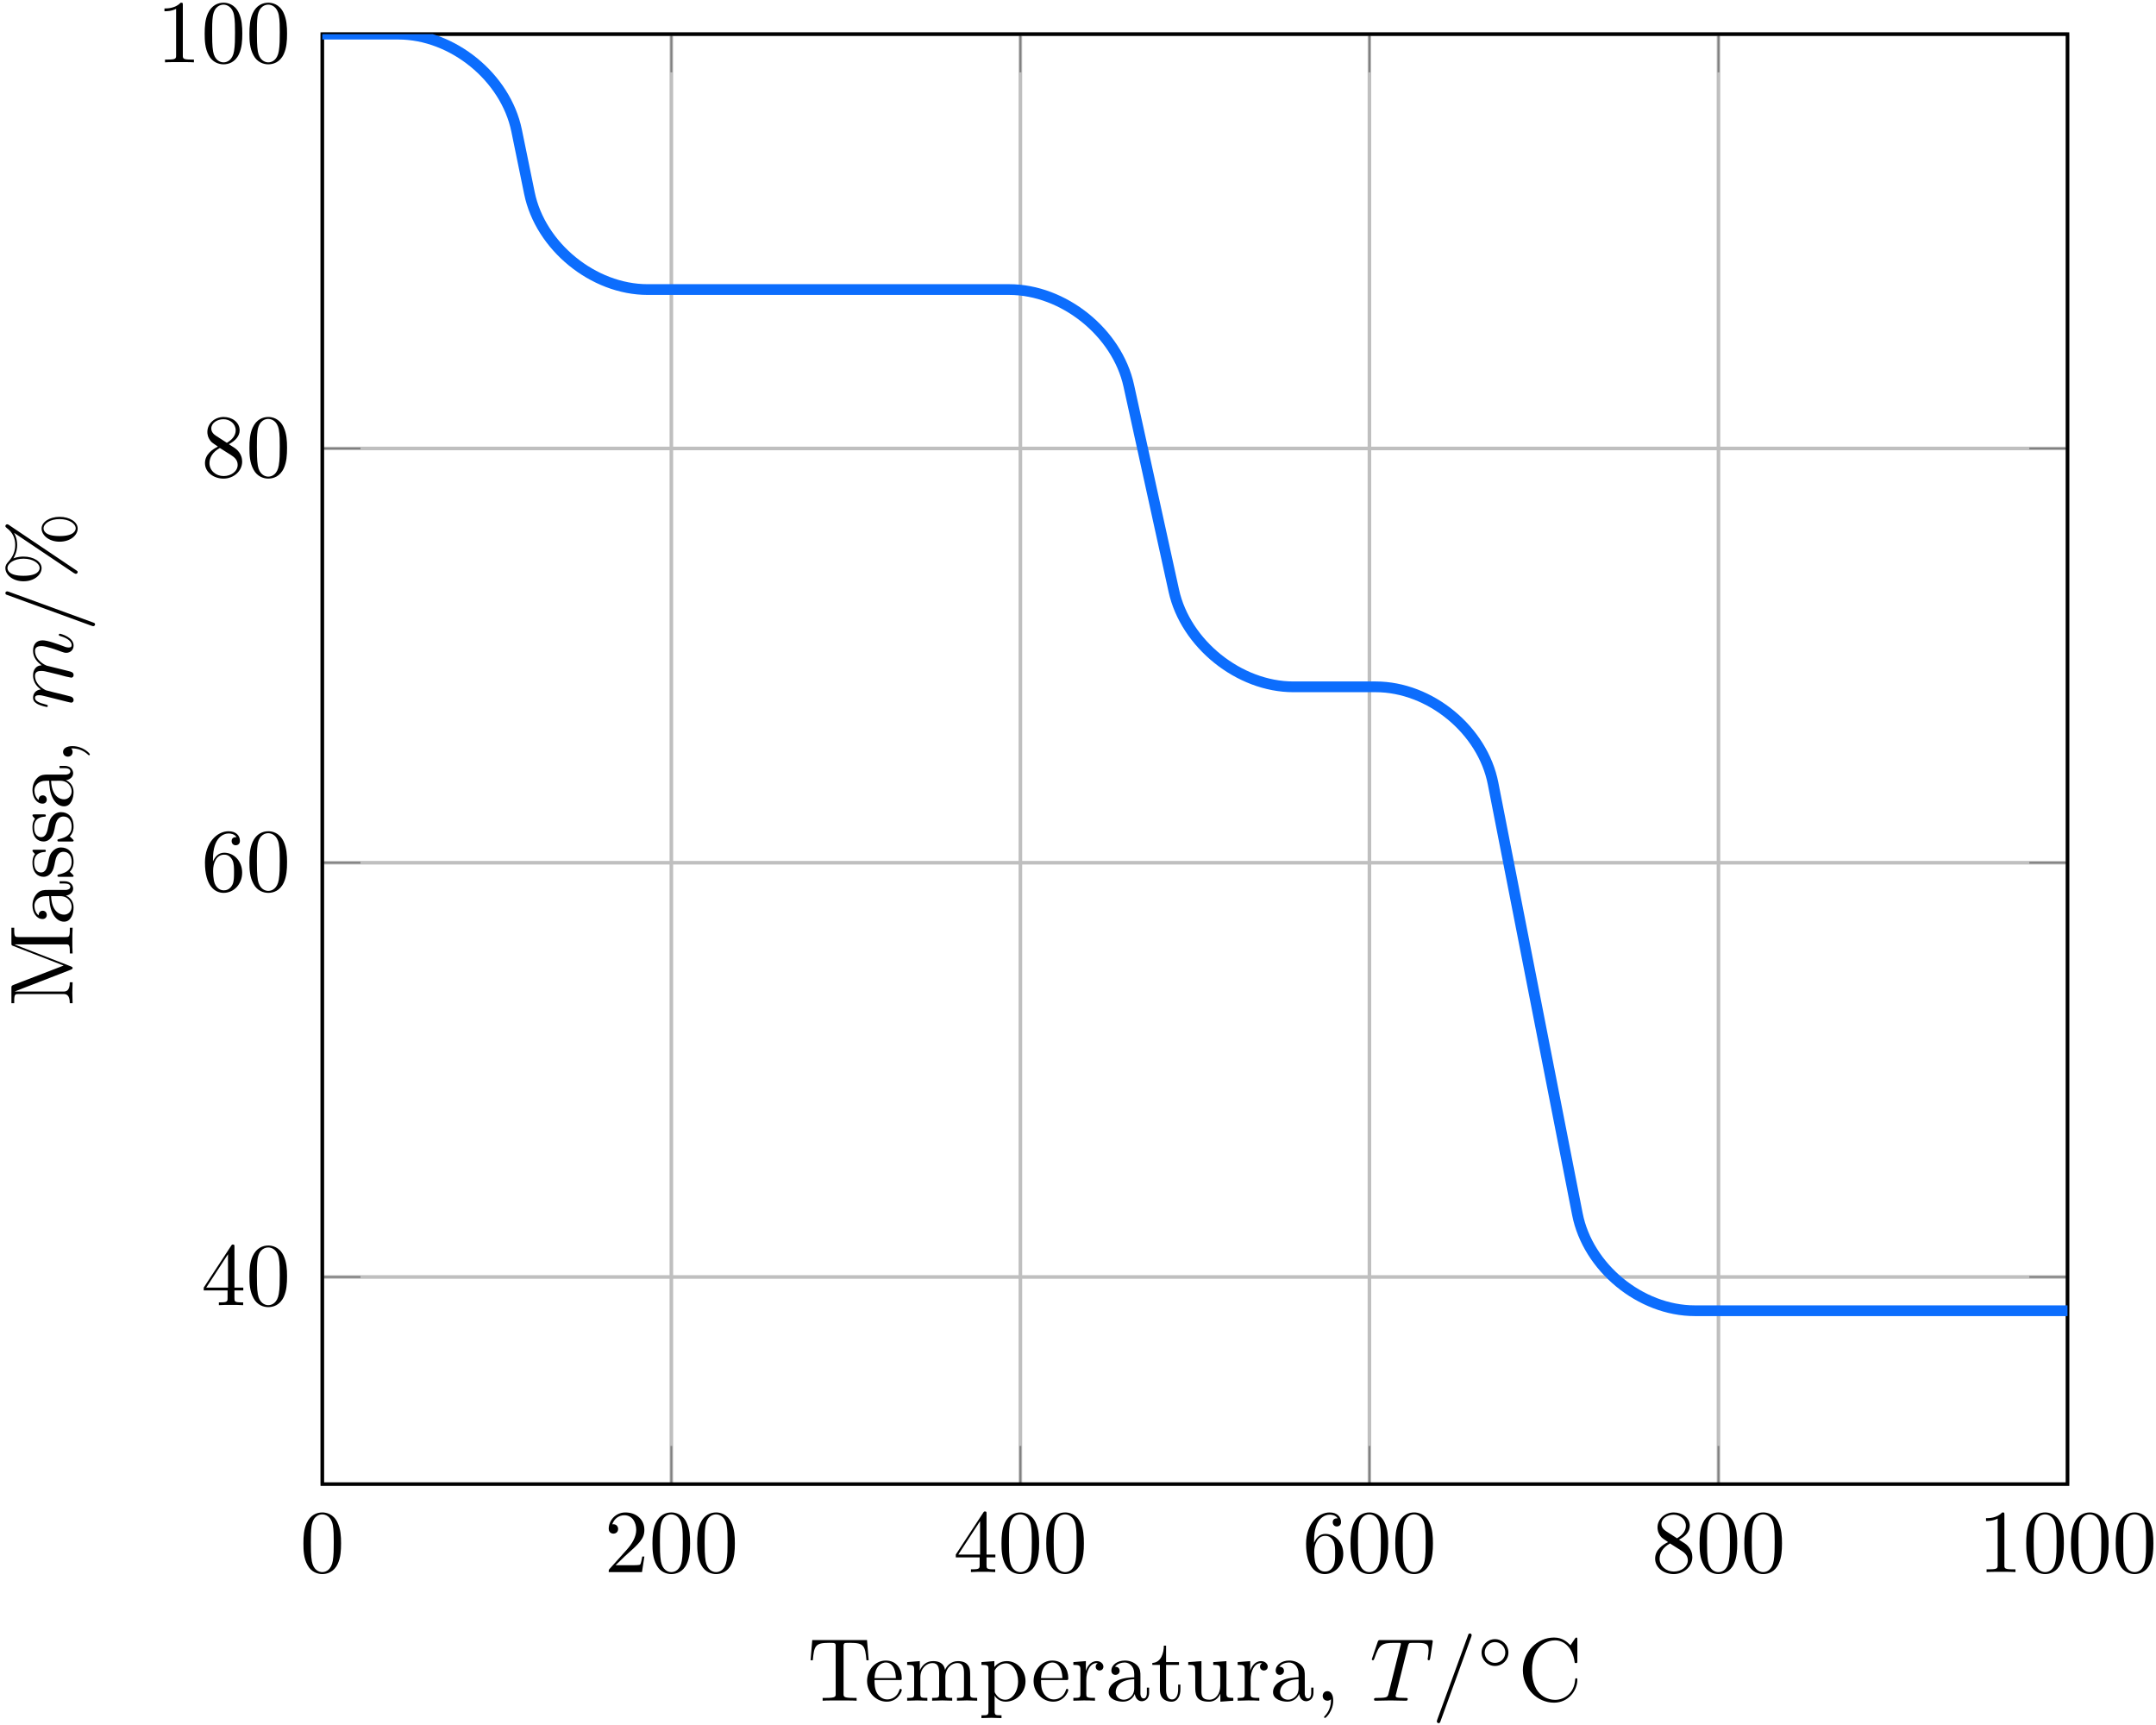
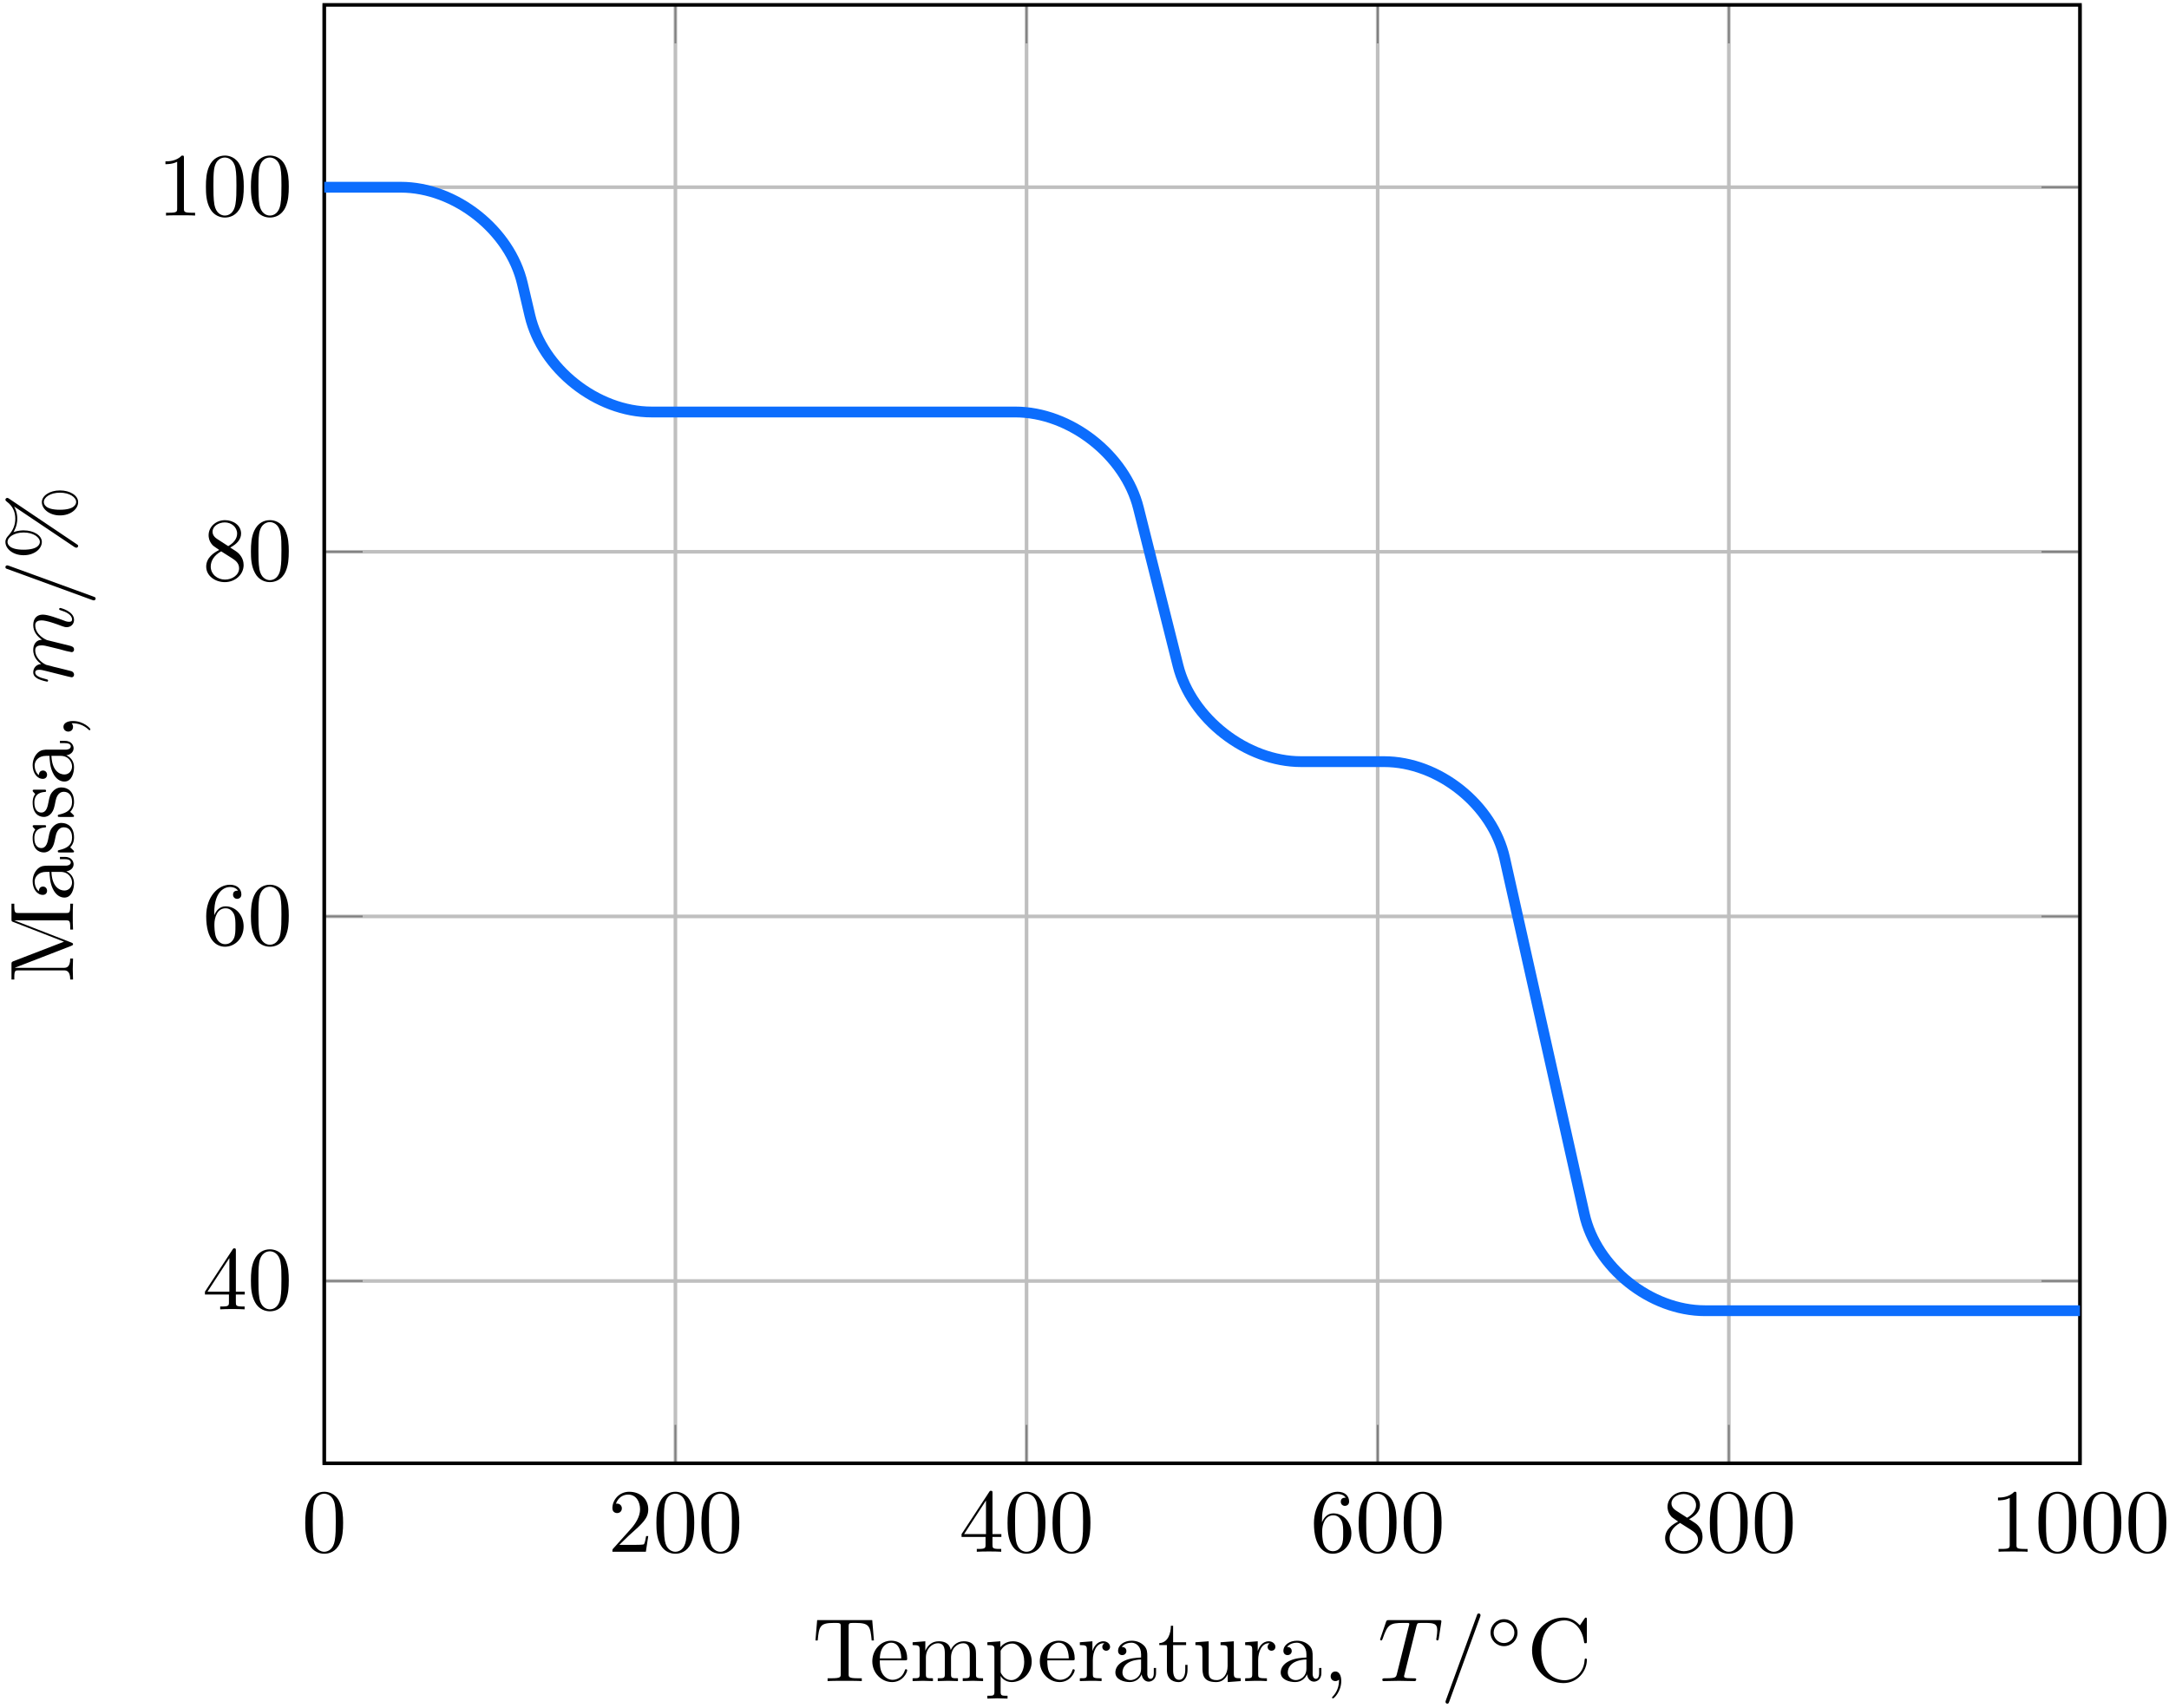
- <svg xmlns="http://www.w3.org/2000/svg" xmlns:xlink="http://www.w3.org/1999/xlink" width="240pt" height="192pt" version="1.1" viewBox="0 0 240 192">
+ <svg xmlns="http://www.w3.org/2000/svg" xmlns:xlink="http://www.w3.org/1999/xlink" width="240pt" height="189pt" version="1.1" viewBox="0 0 240 189">
  <defs>
    <symbol id="a" overflow="visible">
      <path d="m4.578-3.188c0-0.797-0.047-1.594-0.391-2.328-0.453-0.969-1.281-1.125-1.688-1.125-0.609 0-1.328 0.266-1.75 1.188-0.312 0.688-0.359 1.469-0.359 2.266 0 0.75 0.031 1.641 0.453 2.406 0.422 0.797 1.156 1 1.641 1 0.531 0 1.297-0.203 1.734-1.156 0.312-0.688 0.359-1.469 0.359-2.25zm-0.812-0.125c0 0.75 0 1.422-0.109 2.062-0.156 0.953-0.719 1.25-1.172 1.25-0.391 0-0.984-0.25-1.156-1.203-0.109-0.594-0.109-1.516-0.109-2.109 0-0.641 0-1.297 0.078-1.828 0.188-1.188 0.938-1.281 1.188-1.281 0.328 0 0.984 0.188 1.172 1.172 0.109 0.562 0.109 1.312 0.109 1.938z" />
    </symbol>
    <symbol id="z" overflow="visible">
      <path d="m4.469-1.734h-0.234c-0.062 0.297-0.125 0.734-0.234 0.891-0.062 0.078-0.719 0.078-0.938 0.078h-1.797l1.062-1.031c1.547-1.375 2.141-1.906 2.141-2.906 0-1.141-0.891-1.938-2.109-1.938-1.125 0-1.859 0.922-1.859 1.812 0 0.547 0.5 0.547 0.531 0.547 0.172 0 0.516-0.109 0.516-0.531 0-0.25-0.188-0.516-0.531-0.516-0.078 0-0.094 0-0.125 0.016 0.219-0.656 0.766-1.016 1.344-1.016 0.906 0 1.328 0.812 1.328 1.625 0 0.797-0.484 1.578-1.047 2.203l-1.906 2.125c-0.109 0.109-0.109 0.141-0.109 0.375h3.703z" />
    </symbol>
    <symbol id="j" overflow="visible">
      <path d="m4.688-1.641v-0.312h-0.984v-4.531c0-0.203 0-0.266-0.172-0.266-0.078 0-0.109 0-0.188 0.125l-3.062 4.672v0.312h2.656v0.859c0 0.359-0.031 0.469-0.766 0.469h-0.203v0.312c0.406-0.031 0.922-0.031 1.344-0.031s0.938 0 1.359 0.031v-0.312h-0.219c-0.734 0-0.75-0.109-0.75-0.469v-0.859zm-1.703-0.312h-2.422l2.422-3.719z" />
    </symbol>
    <symbol id="i" overflow="visible">
      <path d="m4.562-2.031c0-1.266-0.891-2.219-2-2.219-0.672 0-1.047 0.5-1.25 0.984v-0.25c0-2.516 1.234-2.875 1.75-2.875 0.234 0 0.656 0.062 0.875 0.406-0.156 0-0.547 0-0.547 0.438 0 0.312 0.234 0.469 0.453 0.469 0.156 0 0.469-0.094 0.469-0.484 0-0.594-0.438-1.078-1.266-1.078-1.281 0-2.625 1.281-2.625 3.484 0 2.672 1.156 3.375 2.078 3.375 1.109 0 2.062-0.938 2.062-2.25zm-0.906-0.016c0 0.484 0 0.984-0.172 1.344-0.297 0.594-0.75 0.641-0.984 0.641-0.625 0-0.922-0.594-0.984-0.75-0.188-0.469-0.188-1.266-0.188-1.438 0-0.781 0.328-1.781 1.219-1.781 0.172 0 0.625 0 0.938 0.625 0.172 0.359 0.172 0.875 0.172 1.359z" />
    </symbol>
    <symbol id="h" overflow="visible">
      <path d="m4.562-1.672c0-0.359-0.109-0.812-0.5-1.234-0.188-0.203-0.344-0.297-0.984-0.703 0.719-0.375 1.203-0.891 1.203-1.547 0-0.922-0.875-1.484-1.781-1.484-1 0-1.812 0.734-1.812 1.672 0 0.172 0.016 0.625 0.438 1.094 0.109 0.109 0.484 0.359 0.734 0.531-0.578 0.297-1.438 0.844-1.438 1.844 0 1.047 1.016 1.719 2.062 1.719 1.125 0 2.078-0.828 2.078-1.891zm-0.719-3.484c0 0.578-0.391 1.047-0.984 1.391l-1.234-0.797c-0.453-0.297-0.5-0.625-0.5-0.797 0-0.609 0.656-1.031 1.359-1.031 0.719 0 1.359 0.516 1.359 1.234zm0.219 3.844c0 0.734-0.75 1.25-1.562 1.25-0.859 0-1.578-0.609-1.578-1.438 0-0.578 0.312-1.219 1.156-1.688l1.234 0.781c0.281 0.188 0.75 0.484 0.75 1.094z" />
    </symbol>
    <symbol id="g" overflow="visible">
      <path d="m4.172 0v-0.312h-0.312c-0.906 0-0.922-0.109-0.922-0.469v-5.594c0-0.25 0-0.266-0.234-0.266-0.625 0.641-1.5 0.641-1.812 0.641v0.312c0.203 0 0.781 0 1.297-0.266v5.172c0 0.359-0.031 0.469-0.922 0.469h-0.312v0.312c0.344-0.031 1.203-0.031 1.609-0.031 0.391 0 1.266 0 1.609 0.031z" />
    </symbol>
    <symbol id="y" overflow="visible">
      <path d="m6.625-2.328c0-0.094 0-0.172-0.125-0.172-0.109 0-0.109 0.062-0.125 0.172-0.078 1.422-1.141 2.234-2.234 2.234-0.609 0-2.562-0.328-2.562-3.312 0-2.969 1.953-3.312 2.562-3.312 1.078 0 1.969 0.906 2.172 2.359 0.016 0.141 0.016 0.172 0.156 0.172 0.156 0 0.156-0.031 0.156-0.234v-2.359c0-0.172 0-0.25-0.109-0.25-0.031 0-0.078 0-0.156 0.125l-0.5 0.734c-0.359-0.359-0.875-0.859-1.828-0.859-1.875 0-3.469 1.594-3.469 3.625 0 2.062 1.609 3.625 3.469 3.625 1.625 0 2.594-1.391 2.594-2.547z" />
    </symbol>
    <symbol id="x" overflow="visible">
      <path d="m6.828-4.5-0.188-2.25h-6.094l-0.188 2.25h0.25c0.141-1.609 0.281-1.938 1.797-1.938 0.172 0 0.438 0 0.531 0.016 0.219 0.047 0.219 0.156 0.219 0.375v5.266c0 0.328 0 0.469-1.047 0.469h-0.406v0.312c0.406-0.031 1.422-0.031 1.891-0.031 0.453 0 1.484 0 1.891 0.031v-0.312h-0.406c-1.047 0-1.047-0.141-1.047-0.469v-5.266c0-0.188 0-0.328 0.188-0.375 0.109-0.016 0.375-0.016 0.562-0.016 1.516 0 1.656 0.328 1.797 1.938z" />
    </symbol>
    <symbol id="f" overflow="visible">
      <path d="m4.141-1.188c0-0.094-0.078-0.125-0.141-0.125-0.078 0-0.109 0.062-0.125 0.141-0.344 1.031-1.25 1.031-1.344 1.031-0.5 0-0.891-0.297-1.125-0.672-0.297-0.469-0.297-1.125-0.297-1.484h2.781c0.219 0 0.25 0 0.25-0.219 0-0.984-0.547-1.953-1.781-1.953-1.156 0-2.078 1.031-2.078 2.281 0 1.328 1.047 2.297 2.188 2.297 1.219 0 1.672-1.109 1.672-1.297zm-0.656-1.328h-2.375c0.062-1.484 0.906-1.734 1.25-1.734 1.016 0 1.125 1.344 1.125 1.734z" />
    </symbol>
    <symbol id="w" overflow="visible">
      <path d="m8.109 0v-0.312c-0.516 0-0.766 0-0.781-0.297v-1.906c0-0.859 0-1.156-0.312-1.516-0.141-0.172-0.469-0.375-1.047-0.375-0.828 0-1.281 0.594-1.438 0.984-0.141-0.875-0.875-0.984-1.328-0.984-0.734 0-1.203 0.422-1.484 1.047v-1.047l-1.406 0.109v0.312c0.703 0 0.781 0.062 0.781 0.562v2.672c0 0.438-0.109 0.438-0.781 0.438v0.312l1.141-0.031 1.109 0.031v-0.312c-0.672 0-0.781 0-0.781-0.438v-1.844c0-1.031 0.719-1.594 1.344-1.594 0.641 0 0.75 0.531 0.75 1.109v2.328c0 0.438-0.109 0.438-0.781 0.438v0.312l1.125-0.031 1.109 0.031v-0.312c-0.656 0-0.766 0-0.766-0.438v-1.844c0-1.031 0.703-1.594 1.344-1.594 0.625 0 0.734 0.531 0.734 1.109v2.328c0 0.438-0.109 0.438-0.781 0.438v0.312l1.125-0.031z" />
    </symbol>
    <symbol id="v" overflow="visible">
      <path d="m5.188-2.156c0-1.266-0.953-2.25-2.078-2.25-0.781 0-1.203 0.438-1.391 0.656v-0.656l-1.438 0.109v0.312c0.703 0 0.781 0.062 0.781 0.5v4.656c0 0.453-0.109 0.453-0.781 0.453v0.312l1.109-0.031 1.125 0.031v-0.312c-0.656 0-0.766 0-0.766-0.453v-1.766c0.047 0.172 0.469 0.703 1.219 0.703 1.188 0 2.219-0.984 2.219-2.266zm-0.828 0c0 1.203-0.688 2.047-1.422 2.047-0.406 0-0.781-0.203-1.047-0.609-0.141-0.203-0.141-0.219-0.141-0.422v-2.219c0.281-0.516 0.766-0.797 1.281-0.797 0.734 0 1.328 0.875 1.328 2z" />
    </symbol>
    <symbol id="e" overflow="visible">
      <path d="m3.625-3.797c0-0.312-0.312-0.609-0.734-0.609-0.734 0-1.094 0.672-1.219 1.094v-1.094l-1.391 0.109v0.312c0.703 0 0.781 0.062 0.781 0.562v2.672c0 0.438-0.109 0.438-0.781 0.438v0.312l1.141-0.031c0.391 0 0.859 0 1.266 0.031v-0.312h-0.219c-0.734 0-0.75-0.109-0.75-0.469v-1.531c0-0.984 0.422-1.875 1.172-1.875 0.062 0 0.094 0 0.109 0.016-0.031 0-0.234 0.125-0.234 0.391s0.219 0.422 0.438 0.422c0.172 0 0.422-0.125 0.422-0.438z" />
    </symbol>
    <symbol id="d" overflow="visible">
      <path d="m4.812-0.891v-0.562h-0.25v0.562c0 0.578-0.25 0.641-0.359 0.641-0.328 0-0.359-0.453-0.359-0.5v-1.984c0-0.422 0-0.812-0.359-1.188-0.391-0.391-0.891-0.547-1.375-0.547-0.812 0-1.5 0.469-1.5 1.125 0 0.297 0.203 0.469 0.453 0.469 0.281 0 0.469-0.203 0.469-0.453 0-0.125-0.062-0.453-0.516-0.453 0.266-0.359 0.766-0.469 1.078-0.469 0.484 0 1.062 0.391 1.062 1.281v0.359c-0.516 0.031-1.219 0.062-1.844 0.359-0.75 0.344-1 0.859-1 1.297 0 0.812 0.969 1.062 1.594 1.062 0.672 0 1.125-0.406 1.312-0.859 0.047 0.391 0.312 0.812 0.781 0.812 0.203 0 0.812-0.141 0.812-0.953zm-1.656-0.5c0 0.938-0.719 1.281-1.172 1.281-0.484 0-0.891-0.344-0.891-0.844 0-0.547 0.406-1.375 2.062-1.438z" />
    </symbol>
    <symbol id="u" overflow="visible">
      <path d="m3.312-1.234v-0.562h-0.25v0.547c0 0.734-0.297 1.109-0.672 1.109-0.672 0-0.672-0.906-0.672-1.078v-2.766h1.438v-0.312h-1.438v-1.828h-0.25c0 0.812-0.297 1.875-1.281 1.922v0.219h0.844v2.75c0 1.219 0.938 1.344 1.297 1.344 0.703 0 0.984-0.703 0.984-1.344z" />
    </symbol>
    <symbol id="t" overflow="visible">
      <path d="m5.328 0v-0.312c-0.688 0-0.766-0.062-0.766-0.562v-3.531l-1.469 0.109v0.312c0.688 0 0.781 0.062 0.781 0.562v1.766c0 0.875-0.484 1.547-1.219 1.547-0.828 0-0.875-0.469-0.875-0.984v-3.312l-1.469 0.109v0.312c0.781 0 0.781 0.031 0.781 0.906v1.5c0 0.781 0 1.688 1.516 1.688 0.562 0 1-0.281 1.281-0.891v0.891z" />
    </symbol>
    <symbol id="s" overflow="visible">
      <path d="m2.031-0.016c0-0.625-0.25-1.047-0.641-1.047-0.359 0-0.531 0.281-0.531 0.531 0 0.266 0.172 0.531 0.531 0.531 0.141 0 0.281-0.062 0.391-0.156 0.016 0.781-0.25 1.391-0.688 1.859-0.062 0.062-0.078 0.078-0.078 0.109 0 0.078 0.047 0.109 0.094 0.109 0.125 0 0.922-0.781 0.922-1.938z" />
    </symbol>
    <symbol id="r" overflow="visible">
      <path d="m6.734-4.734 0.266-1.734c0.016-0.047 0.016-0.141 0.016-0.172 0-0.109-0.094-0.109-0.266-0.109h-5.531c-0.234 0-0.25 0.016-0.328 0.203l-0.594 1.75c0 0.016-0.062 0.188-0.062 0.188 0 0.047 0.062 0.109 0.125 0.109 0.094 0 0.109-0.062 0.172-0.219 0.531-1.547 0.797-1.719 2.266-1.719h0.391c0.281 0 0.281 0.031 0.281 0.125 0 0.047-0.031 0.172-0.047 0.203l-1.328 5.328c-0.094 0.359-0.125 0.469-1.188 0.469-0.359 0-0.422 0-0.422 0.188 0 0.125 0.109 0.125 0.172 0.125 0.266 0 0.547-0.016 0.812-0.016l0.859-0.016 0.828 0.016c0.281 0 0.578 0.016 0.859 0.016 0.094 0 0.219 0 0.219-0.203 0-0.109-0.078-0.109-0.344-0.109-0.234 0-0.375 0-0.625-0.016-0.297-0.031-0.375-0.062-0.375-0.219 0 0 0-0.062 0.047-0.203l1.312-5.297c0.078-0.281 0.109-0.344 0.234-0.375 0.094-0.016 0.422-0.016 0.625-0.016 1.016 0 1.453 0.031 1.453 0.812 0 0.156-0.031 0.547-0.078 0.797 0 0.047-0.031 0.156-0.031 0.188 0 0.062 0.031 0.141 0.125 0.141 0.109 0 0.125-0.078 0.156-0.234z" />
    </symbol>
    <symbol id="q" overflow="visible">
      <path d="m4.422-7.281c0-0.109-0.078-0.203-0.188-0.203-0.078 0-0.141 0.031-0.172 0.094l-3.469 9.5c-0.047 0.141-0.047 0.188-0.047 0.188 0 0.109 0.094 0.203 0.203 0.203 0.125 0 0.156-0.078 0.219-0.25l3.406-9.344c0.047-0.141 0.047-0.188 0.047-0.188z" />
    </symbol>
    <symbol id="p" overflow="visible">
      <path d="m3.531-1.734c0-0.859-0.688-1.5-1.5-1.5-0.828 0-1.484 0.672-1.484 1.484 0 0.844 0.672 1.5 1.484 1.5 0.828 0 1.5-0.672 1.5-1.484zm-0.344-0.016c0 0.641-0.516 1.156-1.156 1.156s-1.141-0.531-1.141-1.141c0-0.656 0.516-1.172 1.141-1.172 0.656 0 1.156 0.531 1.156 1.156z" />
    </symbol>
    <symbol id="o" overflow="visible">
      <path d="m0-8.766h-0.312v0.25c0 0.766-0.109 0.781-0.469 0.781h-5.25c-0.359 0-0.469-0.016-0.469-0.781v-0.25h-0.312v1.688c0 0.266 0.016 0.266 0.188 0.328l5.625 2.188-5.594 2.156c-0.219 0.094-0.219 0.125-0.219 0.359v1.672h0.312v-0.234c0-0.766 0.109-0.781 0.469-0.781h4.984c0.266 0 0.734 0 0.734 1.016h0.312l-0.031-1.156 0.031-1.172h-0.312c0 1.031-0.469 1.031-0.734 1.031h-5.375v-0.016l6.203-2.406c0.125-0.047 0.219-0.094 0.219-0.188 0-0.109-0.078-0.141-0.188-0.188l-6.312-2.453h5.719c0.359 0 0.469 0.016 0.469 0.781v0.234h0.312c-0.031-0.359-0.031-1.047-0.031-1.438 0-0.375 0-1.047 0.031-1.422z" />
    </symbol>
    <symbol id="c" overflow="visible">
      <path d="m-0.891-4.812h-0.562v0.25h0.562c0.578 0 0.641 0.25 0.641 0.359 0 0.328-0.453 0.359-0.5 0.359h-1.984c-0.422 0-0.812 0-1.188 0.359-0.391 0.391-0.547 0.891-0.547 1.375 0 0.812 0.469 1.5 1.125 1.5 0.297 0 0.469-0.203 0.469-0.453 0-0.281-0.203-0.469-0.453-0.469-0.125 0-0.453 0.062-0.453 0.516-0.359-0.266-0.469-0.766-0.469-1.078 0-0.484 0.391-1.062 1.281-1.062h0.359c0.031 0.516 0.062 1.219 0.359 1.844 0.344 0.75 0.859 1 1.297 1 0.812 0 1.062-0.969 1.062-1.594 0-0.672-0.406-1.125-0.859-1.312 0.391-0.047 0.812-0.312 0.812-0.781 0-0.203-0.141-0.812-0.953-0.812zm-0.5 1.656c0.938 0 1.281 0.719 1.281 1.172 0 0.484-0.344 0.891-0.844 0.891-0.547 0-1.375-0.406-1.438-2.062z" />
    </symbol>
    <symbol id="b" overflow="visible">
      <path d="m-1.281-3.594c-0.516 0-0.828 0.297-0.938 0.422-0.328 0.328-0.406 0.719-0.484 1.141-0.109 0.562-0.234 1.219-0.812 1.219-0.359 0-0.766-0.25-0.766-1.109 0-1.094 0.906-1.156 1.203-1.172 0.094 0 0.094-0.109 0.094-0.109 0-0.141-0.047-0.141-0.234-0.141h-1.016c-0.156 0-0.234 0-0.234 0.109 0 0.047 0 0.078 0.125 0.203 0.031 0.031 0.125 0.125 0.156 0.172-0.281 0.375-0.281 0.781-0.281 0.938 0 1.219 0.672 1.594 1.234 1.594 0.344 0 0.625-0.156 0.844-0.422 0.25-0.328 0.312-0.609 0.453-1.328 0.047-0.219 0.203-1.031 0.922-1.031 0.5 0 0.906 0.344 0.906 1.125 0 0.844-0.562 1.203-1.422 1.391-0.125 0.031-0.156 0.031-0.156 0.141 0 0.125 0.062 0.125 0.234 0.125h1.328c0.172 0 0.234 0 0.234-0.109 0-0.047-0.016-0.062-0.203-0.25-0.016-0.016-0.031-0.016-0.219-0.203 0.406-0.438 0.422-0.891 0.422-1.094 0-1.141-0.672-1.609-1.391-1.609z" />
    </symbol>
    <symbol id="n" overflow="visible">
      <path d="m-0.016-2.031c-0.625 0-1.047 0.25-1.047 0.641 0 0.359 0.281 0.531 0.531 0.531 0.266 0 0.531-0.172 0.531-0.531 0-0.141-0.062-0.281-0.156-0.391 0.781-0.016 1.391 0.25 1.859 0.688 0.062 0.062 0.078 0.078 0.109 0.078 0.078 0 0.109-0.047 0.109-0.094 0-0.125-0.781-0.922-1.938-0.922z" />
    </symbol>
    <symbol id="m" overflow="visible">
      <path d="m-1.422-8.453c-0.109 0-0.109 0.094-0.109 0.125 0 0.094 0.031 0.094 0.188 0.141 0.531 0.156 1.234 0.469 1.234 1.016 0 0.172-0.094 0.25-0.328 0.25-0.25 0-0.484-0.094-0.703-0.188-0.531-0.188-1.625-0.609-2.203-0.609-0.641 0-1.062 0.406-1.062 1.156 0 0.734 0.438 1.25 0.969 1.625-0.125 0-0.469 0.031-0.703 0.312-0.219 0.25-0.266 0.562-0.266 0.812 0 0.906 0.641 1.391 0.875 1.562-0.578 0.047-0.875 0.469-0.875 0.922s0.391 0.641 0.562 0.734c0.359 0.172 0.938 0.297 0.969 0.297 0.109 0 0.109-0.109 0.109-0.109 0-0.109-0.016-0.109-0.234-0.172-0.703-0.172-1.188-0.375-1.188-0.734 0-0.156 0.078-0.297 0.453-0.297 0.219 0 0.328 0.031 0.844 0.156l2.297 0.578c0.156 0.031 0.391 0.094 0.438 0.094 0.172 0 0.266-0.141 0.266-0.297 0-0.125-0.078-0.297-0.281-0.375-0.016 0-0.484-0.125-0.734-0.188l-0.891-0.219c-0.234-0.047-0.453-0.109-0.672-0.172l-0.5-0.125c-0.312-0.141-1.219-0.672-1.219-1.625 0-0.453 0.375-0.531 0.703-0.531 0.25 0 0.531 0.062 0.828 0.141l1.156 0.281c0.359 0.109 0.422 0.109 0.75 0.203 0.203 0.031 0.547 0.125 0.594 0.125 0.172 0 0.266-0.141 0.266-0.281 0-0.312-0.25-0.375-0.562-0.453l-2.406-0.594c-0.125-0.031-1.328-0.562-1.328-1.656 0-0.422 0.344-0.531 0.703-0.531 0.562 0 1.703 0.422 2.234 0.625 0.234 0.078 0.344 0.125 0.547 0.125 0.469 0 0.812-0.344 0.812-0.812 0-0.938-1.453-1.312-1.531-1.312z" />
    </symbol>
    <symbol id="l" overflow="visible">
      <path d="m-7.281-4.422c-0.109 0-0.203 0.078-0.203 0.188 0 0.078 0.031 0.141 0.094 0.172l9.5 3.469c0.141 0.047 0.188 0.047 0.188 0.047 0.109 0 0.203-0.094 0.203-0.203 0-0.125-0.078-0.156-0.25-0.219l-9.344-3.406c-0.141-0.047-0.188-0.047-0.188-0.047z" />
    </symbol>
    <symbol id="k" overflow="visible">
      <path d="m-7.281-6.906c-0.109 0-0.203 0.094-0.203 0.203 0 0.094 0.078 0.141 0.141 0.203 0.688 0.5 0.953 1.172 0.953 1.891 0 0.703-0.25 1.312-0.766 1.875-0.172 0.188-0.328 0.391-0.328 0.703 0 0.766 0.844 1.469 2.016 1.469 1.203 0 2.016-0.719 2.016-1.469 0-0.719-0.891-1.281-2.016-1.281-0.141 0-0.609 0-1.125 0.203 0.375-0.656 0.422-1.141 0.422-1.5 0-0.766-0.312-1.266-0.344-1.328v-0.016l6.672 4.484c0.141 0.078 0.203 0.078 0.203 0.078 0.109 0 0.203-0.094 0.203-0.188 0-0.109-0.047-0.125-0.156-0.203l-7.5-5.047c-0.094-0.062-0.125-0.078-0.188-0.078zm5.828-0.828c-1.141 0-2 0.594-2 1.297 0 0.75 0.828 1.469 2 1.469 1.203 0 2.016-0.719 2.016-1.469 0-0.734-0.891-1.297-2.016-1.297zm-4.016 4.656c1.078 0 1.797 0.531 1.797 1.047 0 0.203-0.141 0.859-1.797 0.859s-1.781-0.656-1.781-0.859c0-0.531 0.734-1.047 1.781-1.047zm4.016-4.406c1.078 0 1.797 0.516 1.797 1.031 0 0.203-0.141 0.859-1.797 0.859s-1.781-0.641-1.781-0.859c0-0.531 0.734-1.031 1.781-1.031z" />
    </symbol>
    <clipPath id="aa">
-       <path d="m35.879 3.801h194.27v159.2h-194.27z" />
+       <path d="m35.879 3h194.27v158.94h-194.27z" />
    </clipPath>
  </defs>
-   <path transform="matrix(1 0 0 -1 35.878 165.19)" d="m9.0625e-4 0.002v161.39m38.855-161.39v161.39m38.852-161.39v161.39m38.855-161.39v161.39m38.855-161.39v161.39m38.855-161.39v161.39" fill="none" stroke="#bfbfbf" stroke-miterlimit="10" stroke-width=".399" />
-   <path transform="matrix(1 0 0 -1 35.878 165.19)" d="m9.0625e-4 23.056h194.27m-194.27 46.109h194.27m-194.27 46.109h194.27m-194.27 46.113h194.27" fill="none" stroke="#bfbfbf" stroke-miterlimit="10" stroke-width=".399" />
-   <path transform="matrix(1 0 0 -1 35.878 165.19)" d="m9.0625e-4 0.002v4.25m38.855-4.25v4.25m38.852-4.25v4.25m38.855-4.25v4.25m38.855-4.25v4.25m38.855-4.25v4.25m-194.27 157.14v-4.254m38.855 4.254v-4.254m38.852 4.254v-4.254m38.855 4.254v-4.254m38.855 4.254v-4.254m38.855 4.254v-4.254" fill="none" stroke="#7f7f7f" stroke-miterlimit="10" stroke-width=".199" />
-   <path transform="matrix(1 0 0 -1 35.878 165.19)" d="m9.0625e-4 23.056h4.25m-4.25 46.109h4.25m-4.25 46.109h4.25m-4.25 46.113h4.25m190.02-138.33h-4.254m4.254 46.109h-4.254m4.254 46.109h-4.254m4.254 46.113h-4.254" fill="none" stroke="#7f7f7f" stroke-miterlimit="10" stroke-width=".199" />
-   <path transform="matrix(1 0 0 -1 35.878 165.19)" d="m9.0625e-4 0.002v161.39h194.27v-161.39z" fill="none" stroke="#000" stroke-miterlimit="10" stroke-width=".399" />
+   <path transform="matrix(1,0,0,-1,35.878,161.94)" d="m9.0625e-4 -0.001v161.4m38.855-161.4v161.4m38.852-161.4v161.4m38.855-161.4v161.4m38.855-161.4v161.4m38.855-161.4v161.4" fill="none" stroke="#bfbfbf" stroke-miterlimit="10" stroke-width=".399" />
+   <path transform="matrix(1,0,0,-1,35.878,161.94)" d="m9.0625e-4 20.174h194.27m-194.27 40.348h194.27m-194.27 40.352h194.27m-194.27 40.348h194.27" fill="none" stroke="#bfbfbf" stroke-miterlimit="10" stroke-width=".399" />
+   <path transform="matrix(1,0,0,-1,35.878,161.94)" d="m9.0625e-4 -0.001v4.254m38.855-4.254v4.254m38.852-4.254v4.254m38.855-4.254v4.254m38.855-4.254v4.254m38.855-4.254v4.254m-194.27 157.14v-4.254m38.855 4.254v-4.254m38.852 4.254v-4.254m38.855 4.254v-4.254m38.855 4.254v-4.254m38.855 4.254v-4.254" fill="none" stroke="#7f7f7f" stroke-miterlimit="10" stroke-width=".199" />
+   <path transform="matrix(1,0,0,-1,35.878,161.94)" d="m9.0625e-4 20.174h4.25m-4.25 40.348h4.25m-4.25 40.352h4.25m-4.25 40.348h4.25m190.02-121.05h-4.254m4.254 40.348h-4.254m4.254 40.352h-4.254m4.254 40.348h-4.254" fill="none" stroke="#7f7f7f" stroke-miterlimit="10" stroke-width=".199" />
+   <path transform="matrix(1,0,0,-1,35.878,161.94)" d="m9.0625e-4 -0.001v161.4h194.27v-161.4z" fill="none" stroke="#000" stroke-miterlimit="10" stroke-width=".399" />
  <g>
-     <use x="33.387" y="174.982" xlink:href="#a" />
-     <use x="67.26" y="174.982" xlink:href="#z" />
-     <use x="72.241" y="174.982" xlink:href="#a" />
-     <use x="77.223" y="174.982" xlink:href="#a" />
-     <use x="106.114" y="174.982" xlink:href="#j" />
-     <use x="111.095" y="174.982" xlink:href="#a" />
-     <use x="116.077" y="174.982" xlink:href="#a" />
-     <use x="144.968" y="174.982" xlink:href="#i" />
-     <use x="149.949" y="174.982" xlink:href="#a" />
-     <use x="154.931" y="174.982" xlink:href="#a" />
-     <use x="183.823" y="174.982" xlink:href="#h" />
-     <use x="188.804" y="174.982" xlink:href="#a" />
-     <use x="193.786" y="174.982" xlink:href="#a" />
-     <use x="220.186" y="174.982" xlink:href="#g" />
-     <use x="225.167" y="174.982" xlink:href="#a" />
-     <use x="230.149" y="174.982" xlink:href="#a" />
-     <use x="235.13" y="174.982" xlink:href="#a" />
-     <use x="22.395" y="145.271" xlink:href="#j" />
-     <use x="27.376" y="145.271" xlink:href="#a" />
-     <use x="22.395" y="99.161" xlink:href="#i" />
-     <use x="27.376" y="99.161" xlink:href="#a" />
-     <use x="22.395" y="53.051" xlink:href="#h" />
-     <use x="27.376" y="53.051" xlink:href="#a" />
-     <use x="17.414" y="6.941" xlink:href="#g" />
-     <use x="22.395" y="6.941" xlink:href="#a" />
-     <use x="27.377" y="6.941" xlink:href="#a" />
+     <use x="33.387" y="171.733" xlink:href="#a" />
+     <use x="67.26" y="171.733" xlink:href="#z" />
+     <use x="72.241" y="171.733" xlink:href="#a" />
+     <use x="77.223" y="171.733" xlink:href="#a" />
+     <use x="106.114" y="171.733" xlink:href="#j" />
+     <use x="111.095" y="171.733" xlink:href="#a" />
+     <use x="116.077" y="171.733" xlink:href="#a" />
+     <use x="144.968" y="171.733" xlink:href="#i" />
+     <use x="149.949" y="171.733" xlink:href="#a" />
+     <use x="154.931" y="171.733" xlink:href="#a" />
+     <use x="183.823" y="171.733" xlink:href="#h" />
+     <use x="188.804" y="171.733" xlink:href="#a" />
+     <use x="193.786" y="171.733" xlink:href="#a" />
+     <use x="220.186" y="171.733" xlink:href="#g" />
+     <use x="225.167" y="171.733" xlink:href="#a" />
+     <use x="230.149" y="171.733" xlink:href="#a" />
+     <use x="235.13" y="171.733" xlink:href="#a" />
+     <use x="22.395" y="144.903" xlink:href="#j" />
+     <use x="27.376" y="144.903" xlink:href="#a" />
+     <use x="22.395" y="104.554" xlink:href="#i" />
+     <use x="27.376" y="104.554" xlink:href="#a" />
+     <use x="22.395" y="64.205" xlink:href="#h" />
+     <use x="27.376" y="64.205" xlink:href="#a" />
+     <use x="17.414" y="23.857" xlink:href="#g" />
+     <use x="22.395" y="23.857" xlink:href="#a" />
+     <use x="27.377" y="23.857" xlink:href="#a" />
  </g>
  <g clip-path="url(#aa)">
-     <path transform="matrix(1 0 0 -1 35.878 165.19)" d="m9.0625e-4 161.39h8.469c6.051 0 11.941-4.809 13.16-10.734l1.426-6.957c1.215-5.93 7.106-10.738 13.16-10.738h40.25c6.051 0 12.012-4.789 13.309-10.703l5.012-22.812c1.297-5.91 7.258-10.703 13.309-10.703h9.168c6.051 0 11.902-4.816 13.062-10.754l9.387-47.934c1.164-5.941 7.016-10.754 13.066-10.754h41.496" fill="none" stroke="#0c6dfd" stroke-miterlimit="10" stroke-width="1.196" />
+     <path transform="matrix(1,0,0,-1,35.878,161.94)" d="m9.0625e-4 141.22h8.469c6.051 0 12.078-4.777 13.457-10.668l0.828-3.535c1.383-5.894 7.406-10.672 13.461-10.672h40.25c6.051 0 12.152-4.758 13.625-10.629l4.379-17.438c1.473-5.871 7.574-10.629 13.625-10.629h9.168c6.051 0 12.031-4.785 13.352-10.691l8.812-39.379c1.32-5.906 7.301-10.695 13.352-10.695h41.496" fill="none" stroke="#0c6dfd" stroke-miterlimit="10" stroke-width="1.196" />
  </g>
  <g>
-     <use x="89.872" y="189.295" xlink:href="#x" />
-     <use x="96.24" y="189.295" xlink:href="#f" />
-     <use x="100.668" y="189.295" xlink:href="#w" />
-     <use x="108.97" y="189.295" xlink:href="#v" />
-     <use x="114.775" y="189.295" xlink:href="#f" />
-     <use x="119.203" y="189.295" xlink:href="#e" />
-     <use x="123.105" y="189.295" xlink:href="#d" />
-     <use x="128.087" y="189.295" xlink:href="#u" />
-     <use x="131.961" y="189.295" xlink:href="#t" />
-     <use x="137.496" y="189.295" xlink:href="#e" />
-     <use x="141.399" y="189.295" xlink:href="#d" />
-     <use x="146.38" y="189.295" xlink:href="#s" />
-     <use x="152.47" y="189.295" xlink:href="#r" />
-     <use x="159.398" y="189.295" xlink:href="#q" />
-     <use x="164.38" y="185.679" xlink:href="#p" />
-     <use x="168.96" y="189.295" xlink:href="#y" />
-     <use x="8.083" y="112.033" xlink:href="#o" />
-     <use x="8.083" y="102.9" xlink:href="#c" />
-     <use x="8.083" y="97.919" xlink:href="#b" />
-     <use x="8.083" y="93.989" xlink:href="#b" />
-     <use x="8.083" y="90.058" xlink:href="#c" />
-     <use x="8.083" y="85.077" xlink:href="#n" />
-     <use x="8.083" y="78.99" xlink:href="#m" />
-     <use x="8.083" y="70.243" xlink:href="#l" />
-     <use x="8.083" y="65.261" xlink:href="#k" />
+     <use x="89.872" y="186.046" xlink:href="#x" />
+     <use x="96.24" y="186.046" xlink:href="#f" />
+     <use x="100.668" y="186.046" xlink:href="#w" />
+     <use x="108.97" y="186.046" xlink:href="#v" />
+     <use x="114.775" y="186.046" xlink:href="#f" />
+     <use x="119.203" y="186.046" xlink:href="#e" />
+     <use x="123.105" y="186.046" xlink:href="#d" />
+     <use x="128.087" y="186.046" xlink:href="#u" />
+     <use x="131.961" y="186.046" xlink:href="#t" />
+     <use x="137.496" y="186.046" xlink:href="#e" />
+     <use x="141.399" y="186.046" xlink:href="#d" />
+     <use x="146.38" y="186.046" xlink:href="#s" />
+     <use x="152.47" y="186.046" xlink:href="#r" />
+     <use x="159.398" y="186.046" xlink:href="#q" />
+     <use x="164.38" y="182.43" xlink:href="#p" />
+     <use x="168.96" y="186.046" xlink:href="#y" />
+     <use x="8.083" y="108.78" xlink:href="#o" />
+     <use x="8.083" y="99.647" xlink:href="#c" />
+     <use x="8.083" y="94.666" xlink:href="#b" />
+     <use x="8.083" y="90.736" xlink:href="#b" />
+     <use x="8.083" y="86.805" xlink:href="#c" />
+     <use x="8.083" y="81.824" xlink:href="#n" />
+     <use x="8.083" y="75.737" xlink:href="#m" />
+     <use x="8.083" y="66.99" xlink:href="#l" />
+     <use x="8.083" y="62.008" xlink:href="#k" />
  </g>
</svg>
